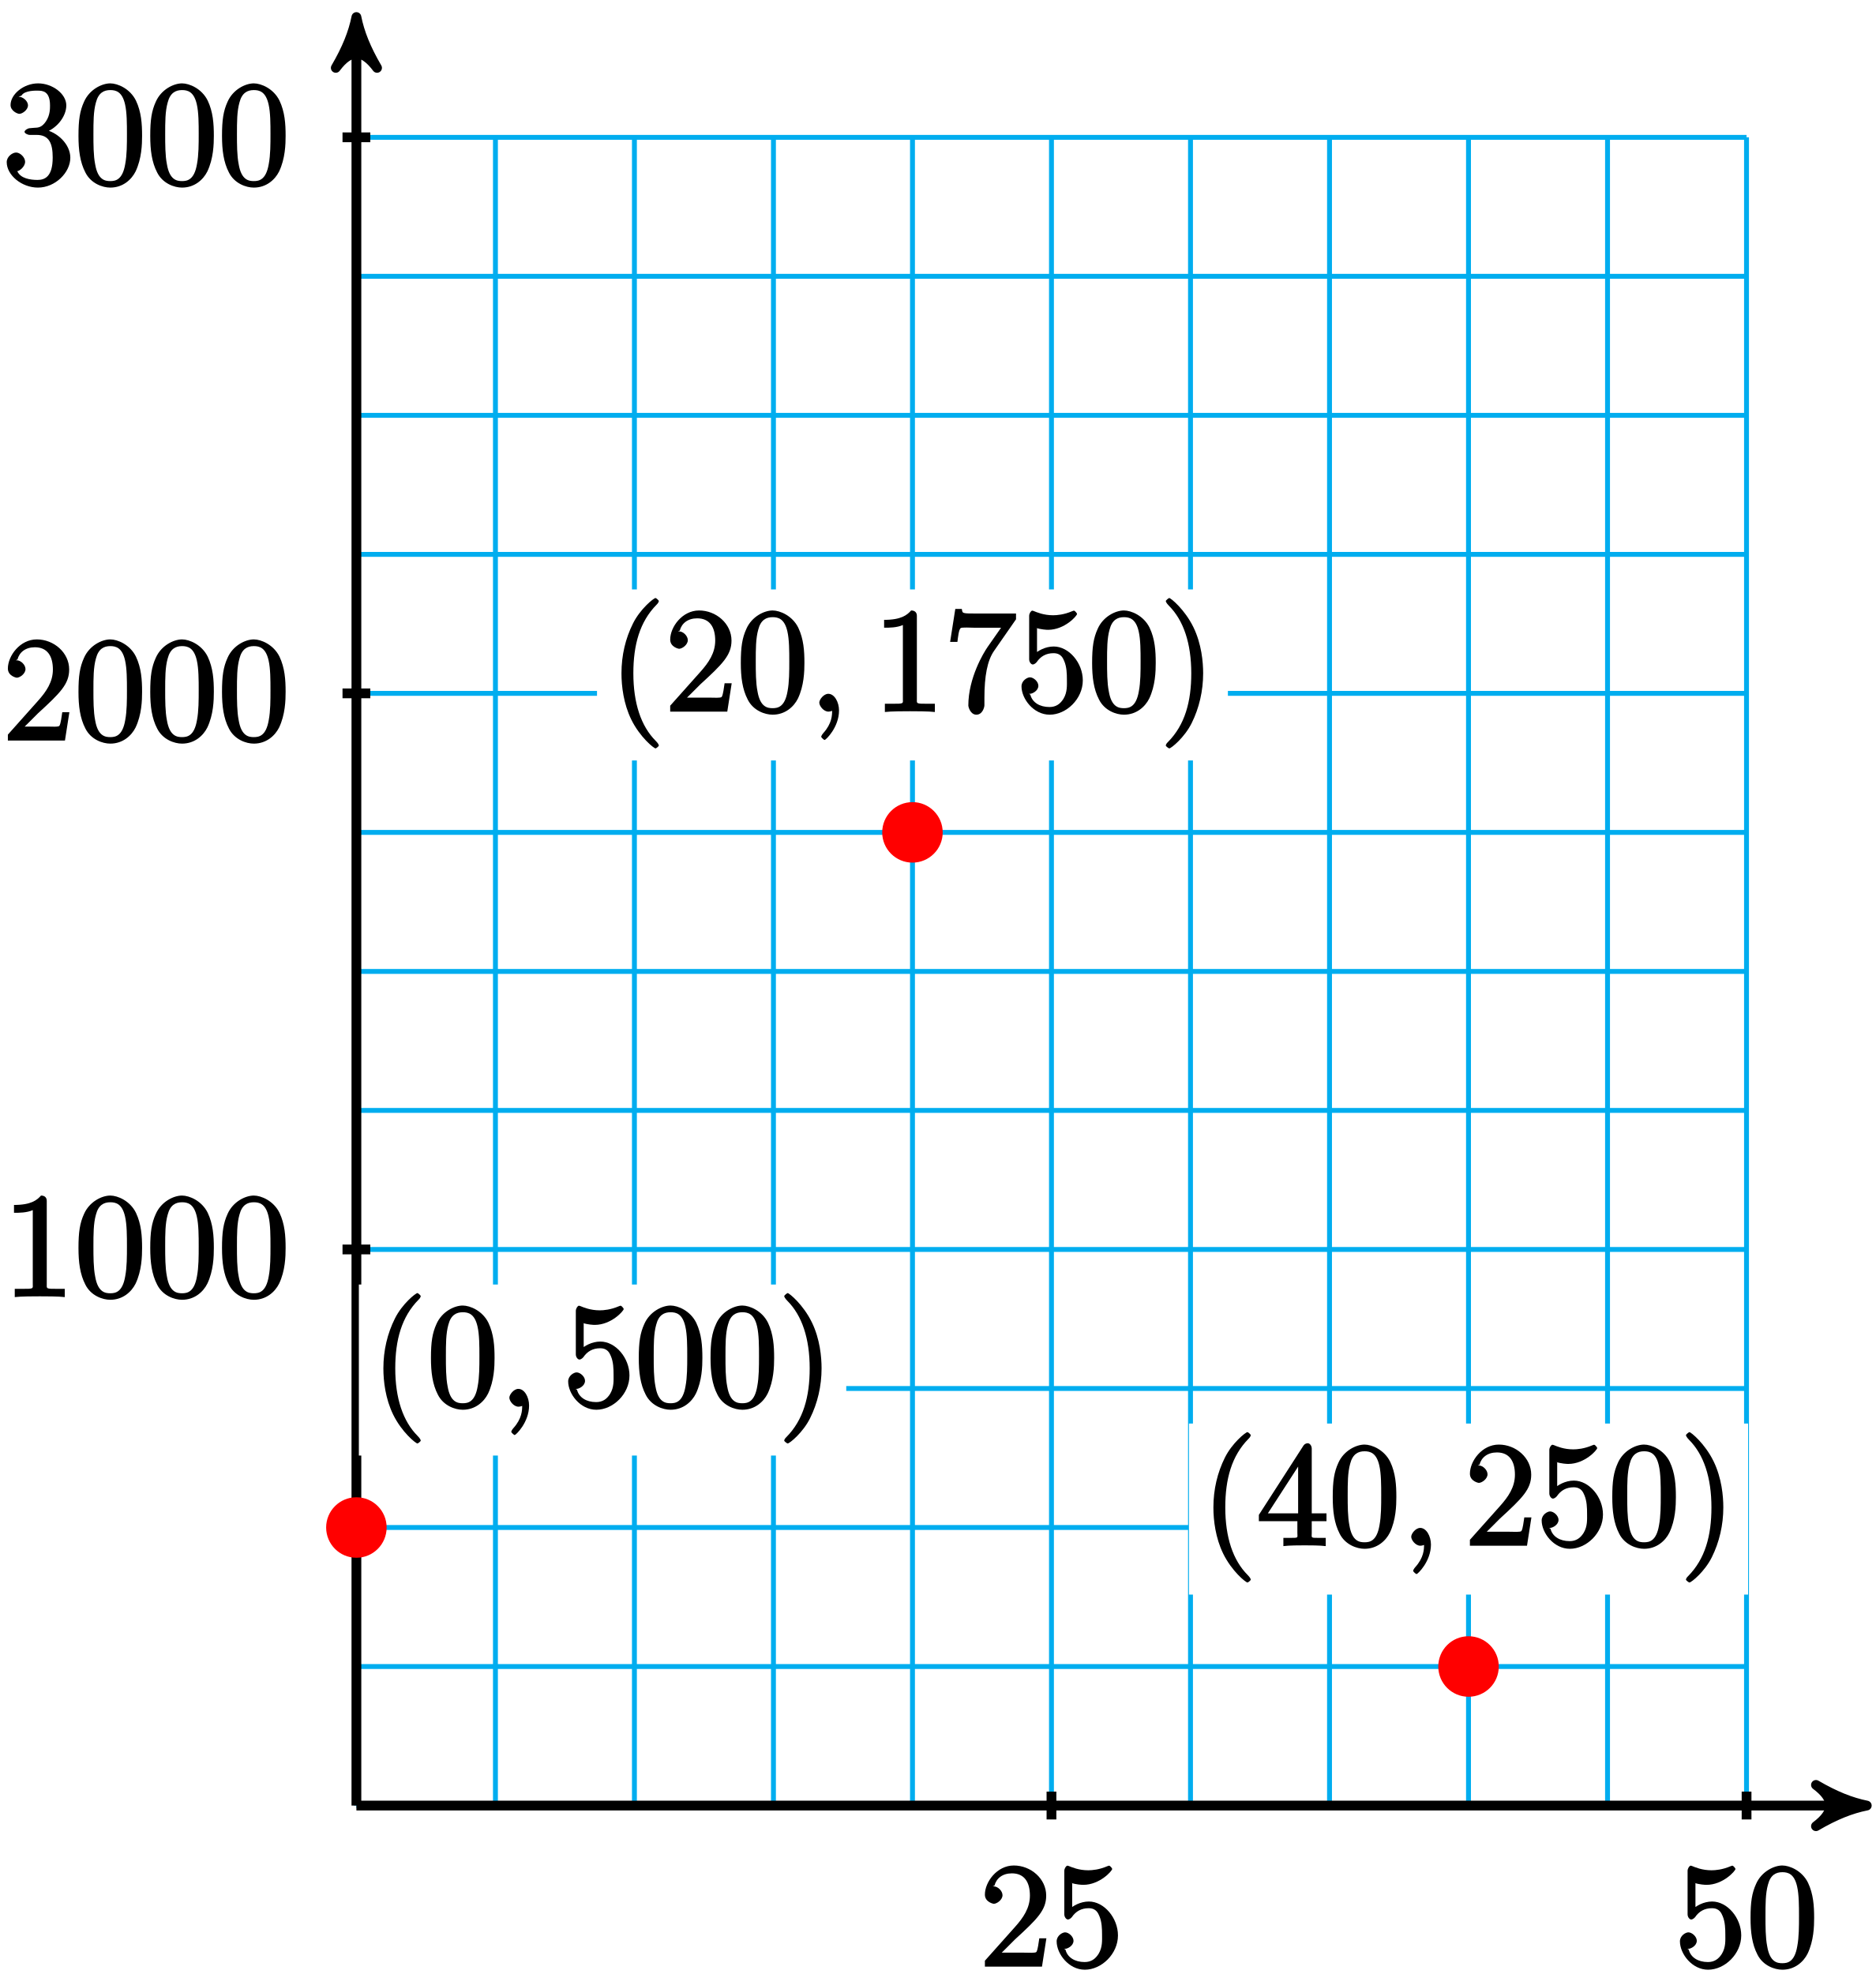
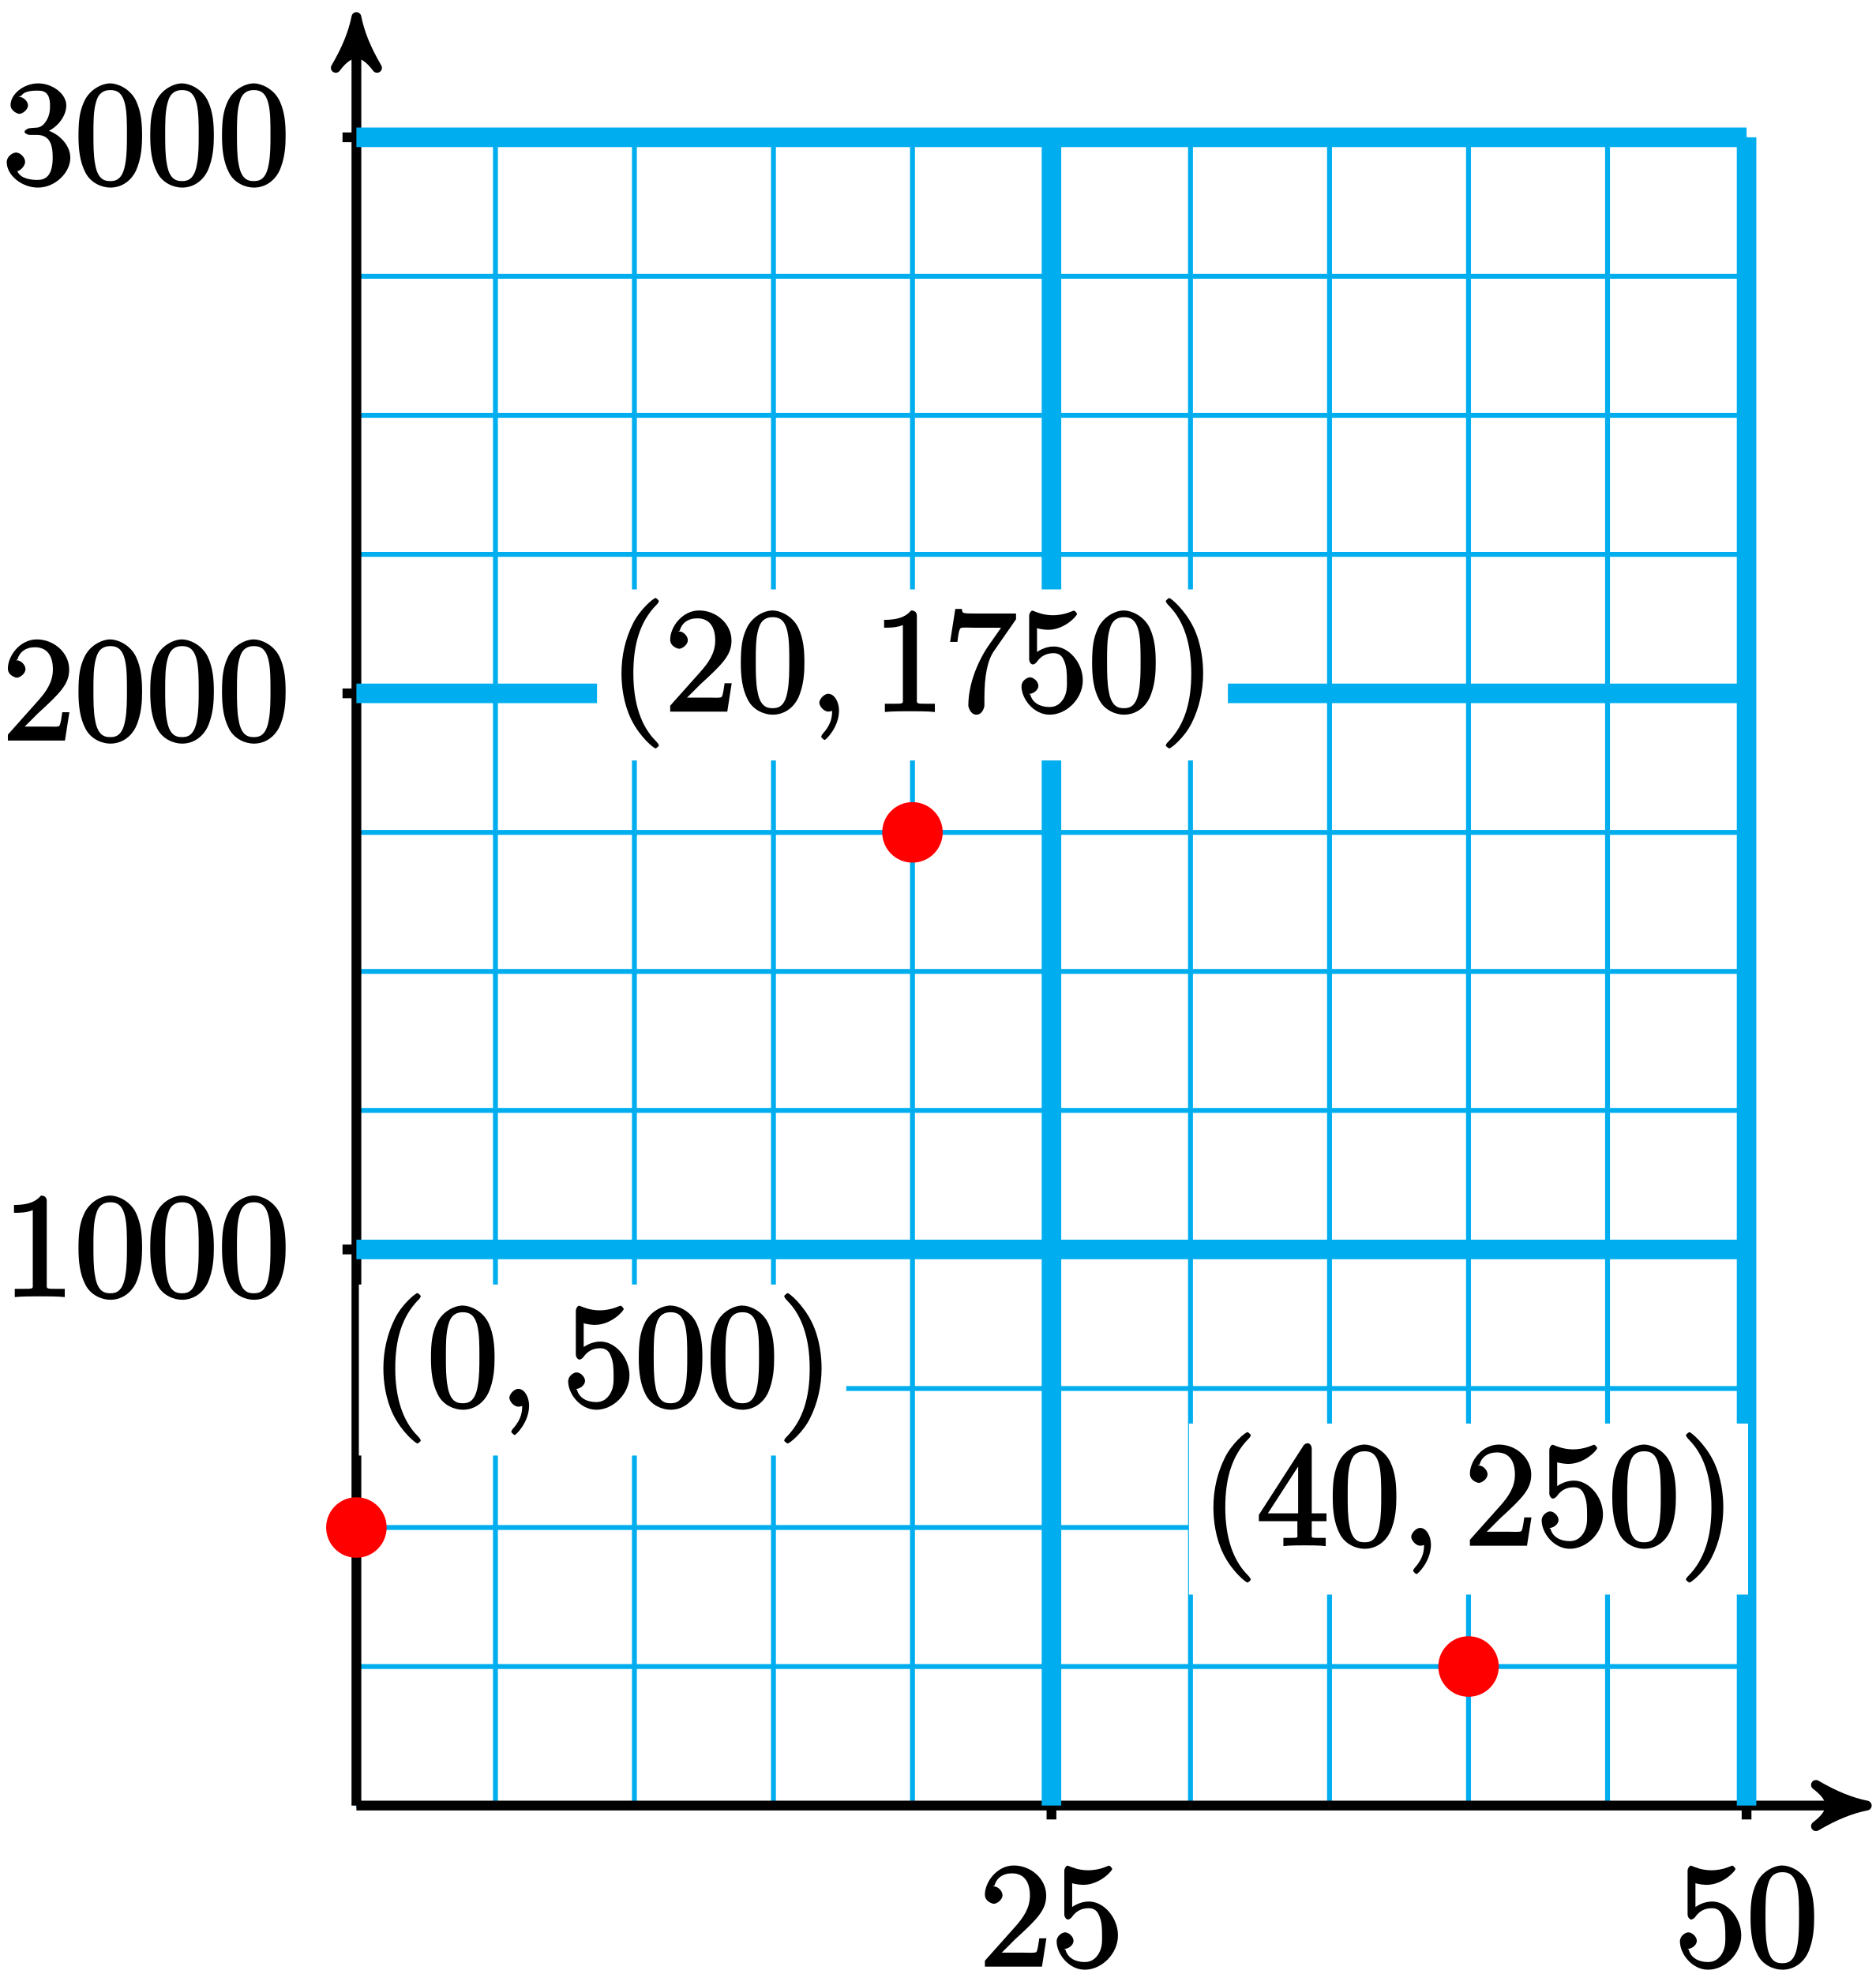
<svg xmlns="http://www.w3.org/2000/svg" xmlns:xlink="http://www.w3.org/1999/xlink" width="153pt" height="161pt" viewBox="0 0 153 161" version="1.1">
  <defs>
    <g>
      <symbol overflow="visible" id="glyph0-0">
        <path style="stroke:none;" d="" />
      </symbol>
      <symbol overflow="visible" id="glyph0-1">
        <path style="stroke:none;" d="M 5.266 -2.312 L 4.859 -2.312 C 4.797 -1.953 4.75 -1.406 4.625 -1.203 C 4.547 -1.094 3.984 -1.141 3.625 -1.141 L 1.406 -1.141 L 1.516 -0.891 C 1.844 -1.156 2.562 -1.922 2.875 -2.219 C 4.703 -3.891 5.422 -4.609 5.422 -5.797 C 5.422 -7.172 4.172 -8.25 2.781 -8.25 C 1.406 -8.25 0.422 -6.906 0.422 -5.875 C 0.422 -5.266 1.109 -5.125 1.141 -5.125 C 1.406 -5.125 1.859 -5.453 1.859 -5.828 C 1.859 -6.172 1.484 -6.547 1.141 -6.547 C 1.047 -6.547 1.016 -6.547 1.203 -6.609 C 1.359 -7.203 1.859 -7.609 2.625 -7.609 C 3.641 -7.609 4.094 -6.891 4.094 -5.797 C 4.094 -4.781 3.562 -4 2.875 -3.234 L 0.422 -0.484 L 0.422 0 L 5.078 0 L 5.438 -2.312 Z M 5.266 -2.312 " />
      </symbol>
      <symbol overflow="visible" id="glyph0-2">
        <path style="stroke:none;" d="M 1.531 -6.844 C 2.047 -6.688 2.469 -6.672 2.594 -6.672 C 3.938 -6.672 4.953 -7.812 4.953 -7.969 C 4.953 -8.016 4.781 -8.234 4.703 -8.234 C 4.688 -8.234 4.656 -8.234 4.547 -8.188 C 3.891 -7.906 3.312 -7.859 3 -7.859 C 2.219 -7.859 1.656 -8.109 1.422 -8.203 C 1.344 -8.234 1.312 -8.234 1.297 -8.234 C 1.203 -8.234 1.047 -8.016 1.047 -7.812 L 1.047 -4.266 C 1.047 -4.047 1.203 -3.844 1.344 -3.844 C 1.406 -3.844 1.531 -3.891 1.656 -4.031 C 1.984 -4.516 2.438 -4.766 3.031 -4.766 C 3.672 -4.766 3.812 -4.328 3.906 -4.125 C 4.109 -3.656 4.125 -3.078 4.125 -2.625 C 4.125 -2.156 4.172 -1.594 3.844 -1.047 C 3.578 -0.625 3.234 -0.375 2.703 -0.375 C 1.906 -0.375 1.297 -0.75 1.141 -1.391 C 0.984 -1.453 1.047 -1.453 1.109 -1.453 C 1.312 -1.453 1.797 -1.703 1.797 -2.109 C 1.797 -2.453 1.406 -2.797 1.109 -2.797 C 0.891 -2.797 0.422 -2.531 0.422 -2.062 C 0.422 -1.047 1.406 0.25 2.719 0.25 C 4.078 0.25 5.422 -1.031 5.422 -2.547 C 5.422 -3.969 4.297 -5.312 3.047 -5.312 C 2.359 -5.312 1.719 -4.953 1.406 -4.625 L 1.688 -4.516 L 1.688 -6.797 Z M 1.531 -6.844 " />
      </symbol>
      <symbol overflow="visible" id="glyph0-3">
        <path style="stroke:none;" d="M 5.516 -3.969 C 5.516 -4.953 5.453 -5.922 5.016 -6.844 C 4.531 -7.828 3.516 -8.25 2.922 -8.25 C 2.234 -8.25 1.219 -7.75 0.781 -6.75 C 0.438 -6 0.328 -5.266 0.328 -3.969 C 0.328 -2.812 0.453 -1.828 0.891 -0.984 C 1.344 -0.078 2.297 0.25 2.922 0.25 C 3.953 0.25 4.656 -0.406 4.984 -1.062 C 5.484 -2.109 5.516 -3.281 5.516 -3.969 Z M 2.922 -0.281 C 2.531 -0.281 1.906 -0.344 1.688 -1.656 C 1.547 -2.359 1.547 -3.281 1.547 -4.109 C 1.547 -5.094 1.547 -5.969 1.75 -6.688 C 1.953 -7.484 2.406 -7.703 2.922 -7.703 C 3.375 -7.703 3.891 -7.578 4.125 -6.547 C 4.281 -5.875 4.281 -4.922 4.281 -4.109 C 4.281 -3.312 4.281 -2.406 4.141 -1.672 C 3.922 -0.359 3.328 -0.281 2.922 -0.281 Z M 2.922 -0.281 " />
      </symbol>
      <symbol overflow="visible" id="glyph0-4">
        <path style="stroke:none;" d="M 3.594 -7.812 C 3.594 -8.078 3.438 -8.25 3.125 -8.25 C 2.797 -7.875 2.312 -7.484 0.922 -7.484 L 0.922 -6.844 C 1.359 -6.844 1.953 -6.844 2.453 -7.062 L 2.453 -1.062 C 2.453 -0.641 2.578 -0.641 1.531 -0.641 L 0.984 -0.641 L 0.984 0.031 C 1.484 -0.031 2.641 -0.031 3.031 -0.031 C 3.438 -0.031 4.578 -0.031 5.062 0.031 L 5.062 -0.641 L 4.531 -0.641 C 3.484 -0.641 3.594 -0.641 3.594 -1.062 Z M 3.594 -7.812 " />
      </symbol>
      <symbol overflow="visible" id="glyph0-5">
        <path style="stroke:none;" d="M 2.203 -4.594 C 2 -4.578 1.781 -4.406 1.781 -4.297 C 1.781 -4.188 2.016 -4.047 2.219 -4.047 L 2.766 -4.047 C 3.797 -4.047 4.078 -3.344 4.078 -2.203 C 4.078 -0.641 3.438 -0.375 2.844 -0.375 C 2.266 -0.375 1.453 -0.484 1.188 -1.094 C 1.328 -1.078 1.828 -1.438 1.828 -1.859 C 1.828 -2.219 1.422 -2.609 1.094 -2.609 C 0.797 -2.609 0.328 -2.281 0.328 -1.828 C 0.328 -0.766 1.547 0.25 2.875 0.25 C 4.297 0.25 5.516 -0.984 5.516 -2.188 C 5.516 -3.281 4.469 -4.297 3.328 -4.5 L 3.328 -4.203 C 4.359 -4.5 5.188 -5.516 5.188 -6.453 C 5.188 -7.406 4.047 -8.25 2.891 -8.25 C 1.703 -8.25 0.641 -7.359 0.641 -6.484 C 0.641 -6.016 1.188 -5.766 1.359 -5.766 C 1.609 -5.766 2.062 -6.094 2.062 -6.453 C 2.062 -6.844 1.609 -7.156 1.344 -7.156 C 1.281 -7.156 1.25 -7.156 1.531 -7.25 C 1.781 -7.703 2.797 -7.656 2.859 -7.656 C 3.25 -7.656 3.859 -7.625 3.859 -6.453 C 3.859 -6.234 3.875 -5.672 3.531 -5.156 C 3.172 -4.625 2.875 -4.641 2.562 -4.625 Z M 2.203 -4.594 " />
      </symbol>
      <symbol overflow="visible" id="glyph0-6">
        <path style="stroke:none;" d="M 4.047 2.766 C 4.047 2.719 4 2.594 3.797 2.391 C 2.594 1.188 1.969 -0.688 1.969 -3.125 C 1.969 -5.438 2.484 -7.328 3.875 -8.734 C 4 -8.844 4.047 -8.984 4.047 -9.016 C 4.047 -9.078 3.828 -9.266 3.781 -9.266 C 3.625 -9.266 2.516 -8.359 1.938 -7.188 C 1.328 -5.969 1 -4.594 1 -3.125 C 1 -2.062 1.172 -0.641 1.797 0.641 C 2.5 2.078 3.641 3 3.781 3 C 3.828 3 4.047 2.828 4.047 2.766 Z M 4.047 2.766 " />
      </symbol>
      <symbol overflow="visible" id="glyph0-7">
        <path style="stroke:none;" d="M 5.828 -7.562 L 5.828 -8 L 2.797 -8 C 1.344 -8 1.484 -8 1.406 -8.375 L 0.875 -8.375 L 0.453 -5.688 L 1.047 -5.688 C 1.094 -6.047 1.156 -6.688 1.312 -6.812 C 1.406 -6.891 2.203 -6.844 2.359 -6.844 L 4.609 -6.844 L 3.516 -5.281 C 3.188 -4.812 1.938 -2.75 1.938 -0.5 C 1.938 -0.375 2.109 0.25 2.594 0.25 C 3.094 0.25 3.25 -0.359 3.25 -0.516 L 3.25 -1.109 C 3.25 -2.891 3.484 -4.172 4.047 -4.969 L 5.828 -7.531 Z M 5.828 -7.562 " />
      </symbol>
      <symbol overflow="visible" id="glyph0-8">
        <path style="stroke:none;" d="M 3.531 -3.125 C 3.531 -4.031 3.406 -5.516 2.734 -6.891 C 2.031 -8.328 0.891 -9.266 0.766 -9.266 C 0.719 -9.266 0.484 -9.078 0.484 -9.016 C 0.484 -8.984 0.531 -8.844 0.734 -8.641 C 1.938 -7.438 2.562 -5.562 2.562 -3.125 C 2.562 -0.812 2.047 1.078 0.656 2.484 C 0.531 2.594 0.484 2.719 0.484 2.766 C 0.484 2.828 0.719 3 0.766 3 C 0.922 3 2.016 2.109 2.594 0.938 C 3.203 -0.281 3.531 -1.688 3.531 -3.125 Z M 3.531 -3.125 " />
      </symbol>
      <symbol overflow="visible" id="glyph0-9">
        <path style="stroke:none;" d="M 4.469 -7.922 C 4.469 -8.156 4.312 -8.359 4.141 -8.359 C 4.047 -8.359 3.891 -8.312 3.797 -8.172 L 0.156 -2.516 L 0.156 -2 L 3.297 -2 L 3.297 -1.047 C 3.297 -0.609 3.438 -0.641 2.562 -0.641 L 2.156 -0.641 L 2.156 0.031 C 2.609 -0.031 3.547 -0.031 3.891 -0.031 C 4.219 -0.031 5.172 -0.031 5.609 0.031 L 5.609 -0.641 L 5.219 -0.641 C 4.344 -0.641 4.469 -0.609 4.469 -1.047 L 4.469 -2 L 5.672 -2 L 5.672 -2.641 L 4.469 -2.641 Z M 3.359 -7 L 3.359 -2.641 L 0.891 -2.641 L 3.641 -6.891 Z M 3.359 -7 " />
      </symbol>
      <symbol overflow="visible" id="glyph1-0">
        <path style="stroke:none;" d="" />
      </symbol>
      <symbol overflow="visible" id="glyph1-1">
        <path style="stroke:none;" d="M 2.484 -0.094 C 2.484 -0.781 2.109 -1.453 1.609 -1.453 C 1.234 -1.453 0.875 -0.984 0.875 -0.734 C 0.875 -0.469 1.219 0 1.625 0 C 1.781 0 2.016 -0.078 2.125 -0.188 C 2.156 -0.219 2.062 -0.172 2.062 -0.172 C 2.094 -0.172 1.922 -0.156 1.922 -0.094 C 1.922 0.297 1.906 0.969 1.203 1.75 C 1.078 1.891 1.031 2.016 1.031 2.047 C 1.031 2.109 1.25 2.312 1.312 2.312 C 1.406 2.312 2.484 1.281 2.484 -0.094 Z M 2.484 -0.094 " />
      </symbol>
    </g>
  </defs>
  <g id="surface1">
    <path style="fill:none;stroke-width:0.399;stroke-linecap:butt;stroke-linejoin:miter;stroke:rgb(0%,67.839%,93.729%);stroke-opacity:1;stroke-miterlimit:10;" d="M 0 -0.002 L 113.387 -0.002 M 0 11.338 L 113.387 11.338 M 0 22.678 L 113.387 22.678 M 0 34.014 L 113.387 34.014 M 0 45.354 L 113.387 45.354 M 0 56.694 L 113.387 56.694 M 0 68.03 L 113.387 68.03 M 0 79.369 L 113.387 79.369 M 0 90.709 L 113.387 90.709 M 0 102.045 L 113.387 102.045 M 0 113.385 L 113.387 113.385 M 0 124.725 L 113.387 124.725 M 0 136.057 L 113.387 136.057 M 0 -0.002 L 0 136.061 M 11.34 -0.002 L 11.34 136.061 M 22.676 -0.002 L 22.676 136.061 M 34.016 -0.002 L 34.016 136.061 M 45.356 -0.002 L 45.356 136.061 M 56.692 -0.002 L 56.692 136.061 M 68.032 -0.002 L 68.032 136.061 M 79.371 -0.002 L 79.371 136.061 M 90.707 -0.002 L 90.707 136.061 M 102.047 -0.002 L 102.047 136.061 M 113.383 -0.002 L 113.383 136.061 " transform="matrix(1,0,0,-1,29.07,147.26)" />
    <path style="fill:none;stroke-width:0.797;stroke-linecap:butt;stroke-linejoin:miter;stroke:rgb(0%,0%,0%);stroke-opacity:1;stroke-miterlimit:10;" d="M 0 -0.002 L 122.157 -0.002 " transform="matrix(1,0,0,-1,29.07,147.26)" />
    <path style="fill-rule:nonzero;fill:rgb(0%,0%,0%);fill-opacity:1;stroke-width:0.797;stroke-linecap:butt;stroke-linejoin:round;stroke:rgb(0%,0%,0%);stroke-opacity:1;stroke-miterlimit:10;" d="M 1.036 -0.002 C -0.261 0.26 -1.554 0.776 -3.108 1.682 C -1.554 0.518 -1.554 -0.517 -3.108 -1.685 C -1.554 -0.775 -0.261 -0.26 1.036 -0.002 Z M 1.036 -0.002 " transform="matrix(1,0,0,-1,151.2255,147.26)" />
    <path style="fill:none;stroke-width:0.797;stroke-linecap:butt;stroke-linejoin:miter;stroke:rgb(0%,0%,0%);stroke-opacity:1;stroke-miterlimit:10;" d="M 0 -0.002 L 0 144.834 " transform="matrix(1,0,0,-1,29.07,147.26)" />
    <path style="fill-rule:nonzero;fill:rgb(0%,0%,0%);fill-opacity:1;stroke-width:0.797;stroke-linecap:butt;stroke-linejoin:round;stroke:rgb(0%,0%,0%);stroke-opacity:1;stroke-miterlimit:10;" d="M 1.037 -0 C -0.26 0.258 -1.553 0.777 -3.108 1.683 C -1.553 0.519 -1.553 -0.52 -3.108 -1.684 C -1.553 -0.778 -0.26 -0.258 1.037 -0 Z M 1.037 -0 " transform="matrix(0,-1,-1,0,29.07,2.4274)" />
    <path style="fill:none;stroke-width:0.797;stroke-linecap:butt;stroke-linejoin:miter;stroke:rgb(0%,0%,0%);stroke-opacity:1;stroke-miterlimit:10;" d="M 56.692 1.135 L 56.692 -1.135 " transform="matrix(1,0,0,-1,29.07,147.26)" />
    <g style="fill:rgb(0%,0%,0%);fill-opacity:1;">
      <use xlink:href="#glyph0-1" x="79.91" y="160.4" />
      <use xlink:href="#glyph0-2" x="85.763" y="160.4" />
    </g>
+     <path style="fill:none;stroke-width:1.594;stroke-linecap:butt;stroke-linejoin:miter;stroke:rgb(0%,67.839%,93.729%);stroke-opacity:1;stroke-miterlimit:10;" d="M 56.692 -0.002 L 56.692 136.061 " transform="matrix(1,0,0,-1,29.07,147.26)" />
    <path style="fill:none;stroke-width:0.797;stroke-linecap:butt;stroke-linejoin:miter;stroke:rgb(0%,0%,0%);stroke-opacity:1;stroke-miterlimit:10;" d="M 113.387 1.135 L 113.387 -1.135 " transform="matrix(1,0,0,-1,29.07,147.26)" />
    <g style="fill:rgb(0%,0%,0%);fill-opacity:1;">
      <use xlink:href="#glyph0-2" x="136.6" y="160.4" />
      <use xlink:href="#glyph0-3" x="142.453" y="160.4" />
    </g>
+     <path style="fill:none;stroke-width:1.594;stroke-linecap:butt;stroke-linejoin:miter;stroke:rgb(0%,67.839%,93.729%);stroke-opacity:1;stroke-miterlimit:10;" d="M 113.387 -0.002 L 113.387 136.061 " transform="matrix(1,0,0,-1,29.07,147.26)" />
    <path style="fill:none;stroke-width:0.797;stroke-linecap:butt;stroke-linejoin:miter;stroke:rgb(0%,0%,0%);stroke-opacity:1;stroke-miterlimit:10;" d="M 1.133 45.354 L -1.133 45.354 " transform="matrix(1,0,0,-1,29.07,147.26)" />
    <g style="fill:rgb(0%,0%,0%);fill-opacity:1;">
      <use xlink:href="#glyph0-4" x="0.22" y="105.76" />
      <use xlink:href="#glyph0-3" x="6.073" y="105.76" />
      <use xlink:href="#glyph0-3" x="11.926" y="105.76" />
      <use xlink:href="#glyph0-3" x="17.78" y="105.76" />
    </g>
+     <path style="fill:none;stroke-width:1.594;stroke-linecap:butt;stroke-linejoin:miter;stroke:rgb(0%,67.839%,93.729%);stroke-opacity:1;stroke-miterlimit:10;" d="M 0 45.354 L 113.387 45.354 " transform="matrix(1,0,0,-1,29.07,147.26)" />
    <path style="fill:none;stroke-width:0.797;stroke-linecap:butt;stroke-linejoin:miter;stroke:rgb(0%,0%,0%);stroke-opacity:1;stroke-miterlimit:10;" d="M 1.133 90.709 L -1.133 90.709 " transform="matrix(1,0,0,-1,29.07,147.26)" />
    <g style="fill:rgb(0%,0%,0%);fill-opacity:1;">
      <use xlink:href="#glyph0-1" x="0.22" y="60.4" />
      <use xlink:href="#glyph0-3" x="6.073" y="60.4" />
      <use xlink:href="#glyph0-3" x="11.926" y="60.4" />
      <use xlink:href="#glyph0-3" x="17.78" y="60.4" />
    </g>
+     <path style="fill:none;stroke-width:1.594;stroke-linecap:butt;stroke-linejoin:miter;stroke:rgb(0%,67.839%,93.729%);stroke-opacity:1;stroke-miterlimit:10;" d="M 0 90.709 L 113.387 90.709 " transform="matrix(1,0,0,-1,29.07,147.26)" />
    <path style="fill:none;stroke-width:0.797;stroke-linecap:butt;stroke-linejoin:miter;stroke:rgb(0%,0%,0%);stroke-opacity:1;stroke-miterlimit:10;" d="M 1.133 136.061 L -1.133 136.061 " transform="matrix(1,0,0,-1,29.07,147.26)" />
    <g style="fill:rgb(0%,0%,0%);fill-opacity:1;">
      <use xlink:href="#glyph0-5" x="0.22" y="15.05" />
      <use xlink:href="#glyph0-3" x="6.073" y="15.05" />
      <use xlink:href="#glyph0-3" x="11.926" y="15.05" />
      <use xlink:href="#glyph0-3" x="17.78" y="15.05" />
    </g>
+     <path style="fill:none;stroke-width:1.594;stroke-linecap:butt;stroke-linejoin:miter;stroke:rgb(0%,67.839%,93.729%);stroke-opacity:1;stroke-miterlimit:10;" d="M 0 136.061 L 113.387 136.061 " transform="matrix(1,0,0,-1,29.07,147.26)" />
    <path style="fill-rule:nonzero;fill:rgb(100%,0%,0%);fill-opacity:1;stroke-width:0.399;stroke-linecap:butt;stroke-linejoin:miter;stroke:rgb(100%,0%,0%);stroke-opacity:1;stroke-miterlimit:10;" d="M 47.621 79.369 C 47.621 80.623 46.606 81.639 45.356 81.639 C 44.102 81.639 43.086 80.623 43.086 79.369 C 43.086 78.119 44.102 77.104 45.356 77.104 C 46.606 77.104 47.621 78.119 47.621 79.369 Z M 47.621 79.369 " transform="matrix(1,0,0,-1,29.07,147.26)" />
    <path style=" stroke:none;fill-rule:nonzero;fill:rgb(100%,100%,100%);fill-opacity:1;" d="M 48.695 62.023 L 100.152 62.023 L 100.152 48.074 L 48.695 48.074 Z M 48.695 62.023 " />
    <g style="fill:rgb(0%,0%,0%);fill-opacity:1;">
      <use xlink:href="#glyph0-6" x="49.69" y="58.04" />
      <use xlink:href="#glyph0-1" x="54.242" y="58.04" />
      <use xlink:href="#glyph0-3" x="60.096" y="58.04" />
    </g>
    <g style="fill:rgb(0%,0%,0%);fill-opacity:1;">
      <use xlink:href="#glyph1-1" x="65.95" y="58.04" />
    </g>
    <g style="fill:rgb(0%,0%,0%);fill-opacity:1;">
      <use xlink:href="#glyph0-4" x="71.19" y="58.04" />
      <use xlink:href="#glyph0-7" x="77.043" y="58.04" />
      <use xlink:href="#glyph0-2" x="82.896" y="58.04" />
      <use xlink:href="#glyph0-3" x="88.75" y="58.04" />
      <use xlink:href="#glyph0-8" x="94.603" y="58.04" />
    </g>
    <path style="fill-rule:nonzero;fill:rgb(100%,0%,0%);fill-opacity:1;stroke-width:0.399;stroke-linecap:butt;stroke-linejoin:miter;stroke:rgb(100%,0%,0%);stroke-opacity:1;stroke-miterlimit:10;" d="M 2.266 22.678 C 2.266 23.928 1.254 24.944 0 24.944 C -1.254 24.944 -2.269 23.928 -2.269 22.678 C -2.269 21.424 -1.254 20.408 0 20.408 C 1.254 20.408 2.266 21.424 2.266 22.678 Z M 2.266 22.678 " transform="matrix(1,0,0,-1,29.07,147.26)" />
    <path style=" stroke:none;fill-rule:nonzero;fill:rgb(100%,100%,100%);fill-opacity:1;" d="M 29.27 118.715 L 69.023 118.715 L 69.023 104.766 L 29.27 104.766 Z M 29.27 118.715 " />
    <g style="fill:rgb(0%,0%,0%);fill-opacity:1;">
      <use xlink:href="#glyph0-6" x="30.27" y="114.73" />
      <use xlink:href="#glyph0-3" x="34.822" y="114.73" />
    </g>
    <g style="fill:rgb(0%,0%,0%);fill-opacity:1;">
      <use xlink:href="#glyph1-1" x="40.67" y="114.73" />
    </g>
    <g style="fill:rgb(0%,0%,0%);fill-opacity:1;">
      <use xlink:href="#glyph0-2" x="45.92" y="114.73" />
      <use xlink:href="#glyph0-3" x="51.773" y="114.73" />
      <use xlink:href="#glyph0-3" x="57.626" y="114.73" />
      <use xlink:href="#glyph0-8" x="63.48" y="114.73" />
    </g>
    <path style="fill-rule:nonzero;fill:rgb(100%,0%,0%);fill-opacity:1;stroke-width:0.399;stroke-linecap:butt;stroke-linejoin:miter;stroke:rgb(100%,0%,0%);stroke-opacity:1;stroke-miterlimit:10;" d="M 92.977 11.338 C 92.977 12.592 91.961 13.608 90.707 13.608 C 89.457 13.608 88.442 12.592 88.442 11.338 C 88.442 10.084 89.457 9.072 90.707 9.072 C 91.961 9.072 92.977 10.084 92.977 11.338 Z M 92.977 11.338 " transform="matrix(1,0,0,-1,29.07,147.26)" />
    <path style=" stroke:none;fill-rule:nonzero;fill:rgb(100%,100%,100%);fill-opacity:1;" d="M 96.977 130.055 L 142.582 130.055 L 142.582 116.105 L 96.977 116.105 Z M 96.977 130.055 " />
    <g style="fill:rgb(0%,0%,0%);fill-opacity:1;">
      <use xlink:href="#glyph0-6" x="97.97" y="126.07" />
      <use xlink:href="#glyph0-9" x="102.522" y="126.07" />
      <use xlink:href="#glyph0-3" x="108.376" y="126.07" />
    </g>
    <g style="fill:rgb(0%,0%,0%);fill-opacity:1;">
      <use xlink:href="#glyph1-1" x="114.23" y="126.07" />
    </g>
    <g style="fill:rgb(0%,0%,0%);fill-opacity:1;">
      <use xlink:href="#glyph0-1" x="119.47" y="126.07" />
      <use xlink:href="#glyph0-2" x="125.323" y="126.07" />
      <use xlink:href="#glyph0-3" x="131.176" y="126.07" />
      <use xlink:href="#glyph0-8" x="137.03" y="126.07" />
    </g>
  </g>
</svg>
